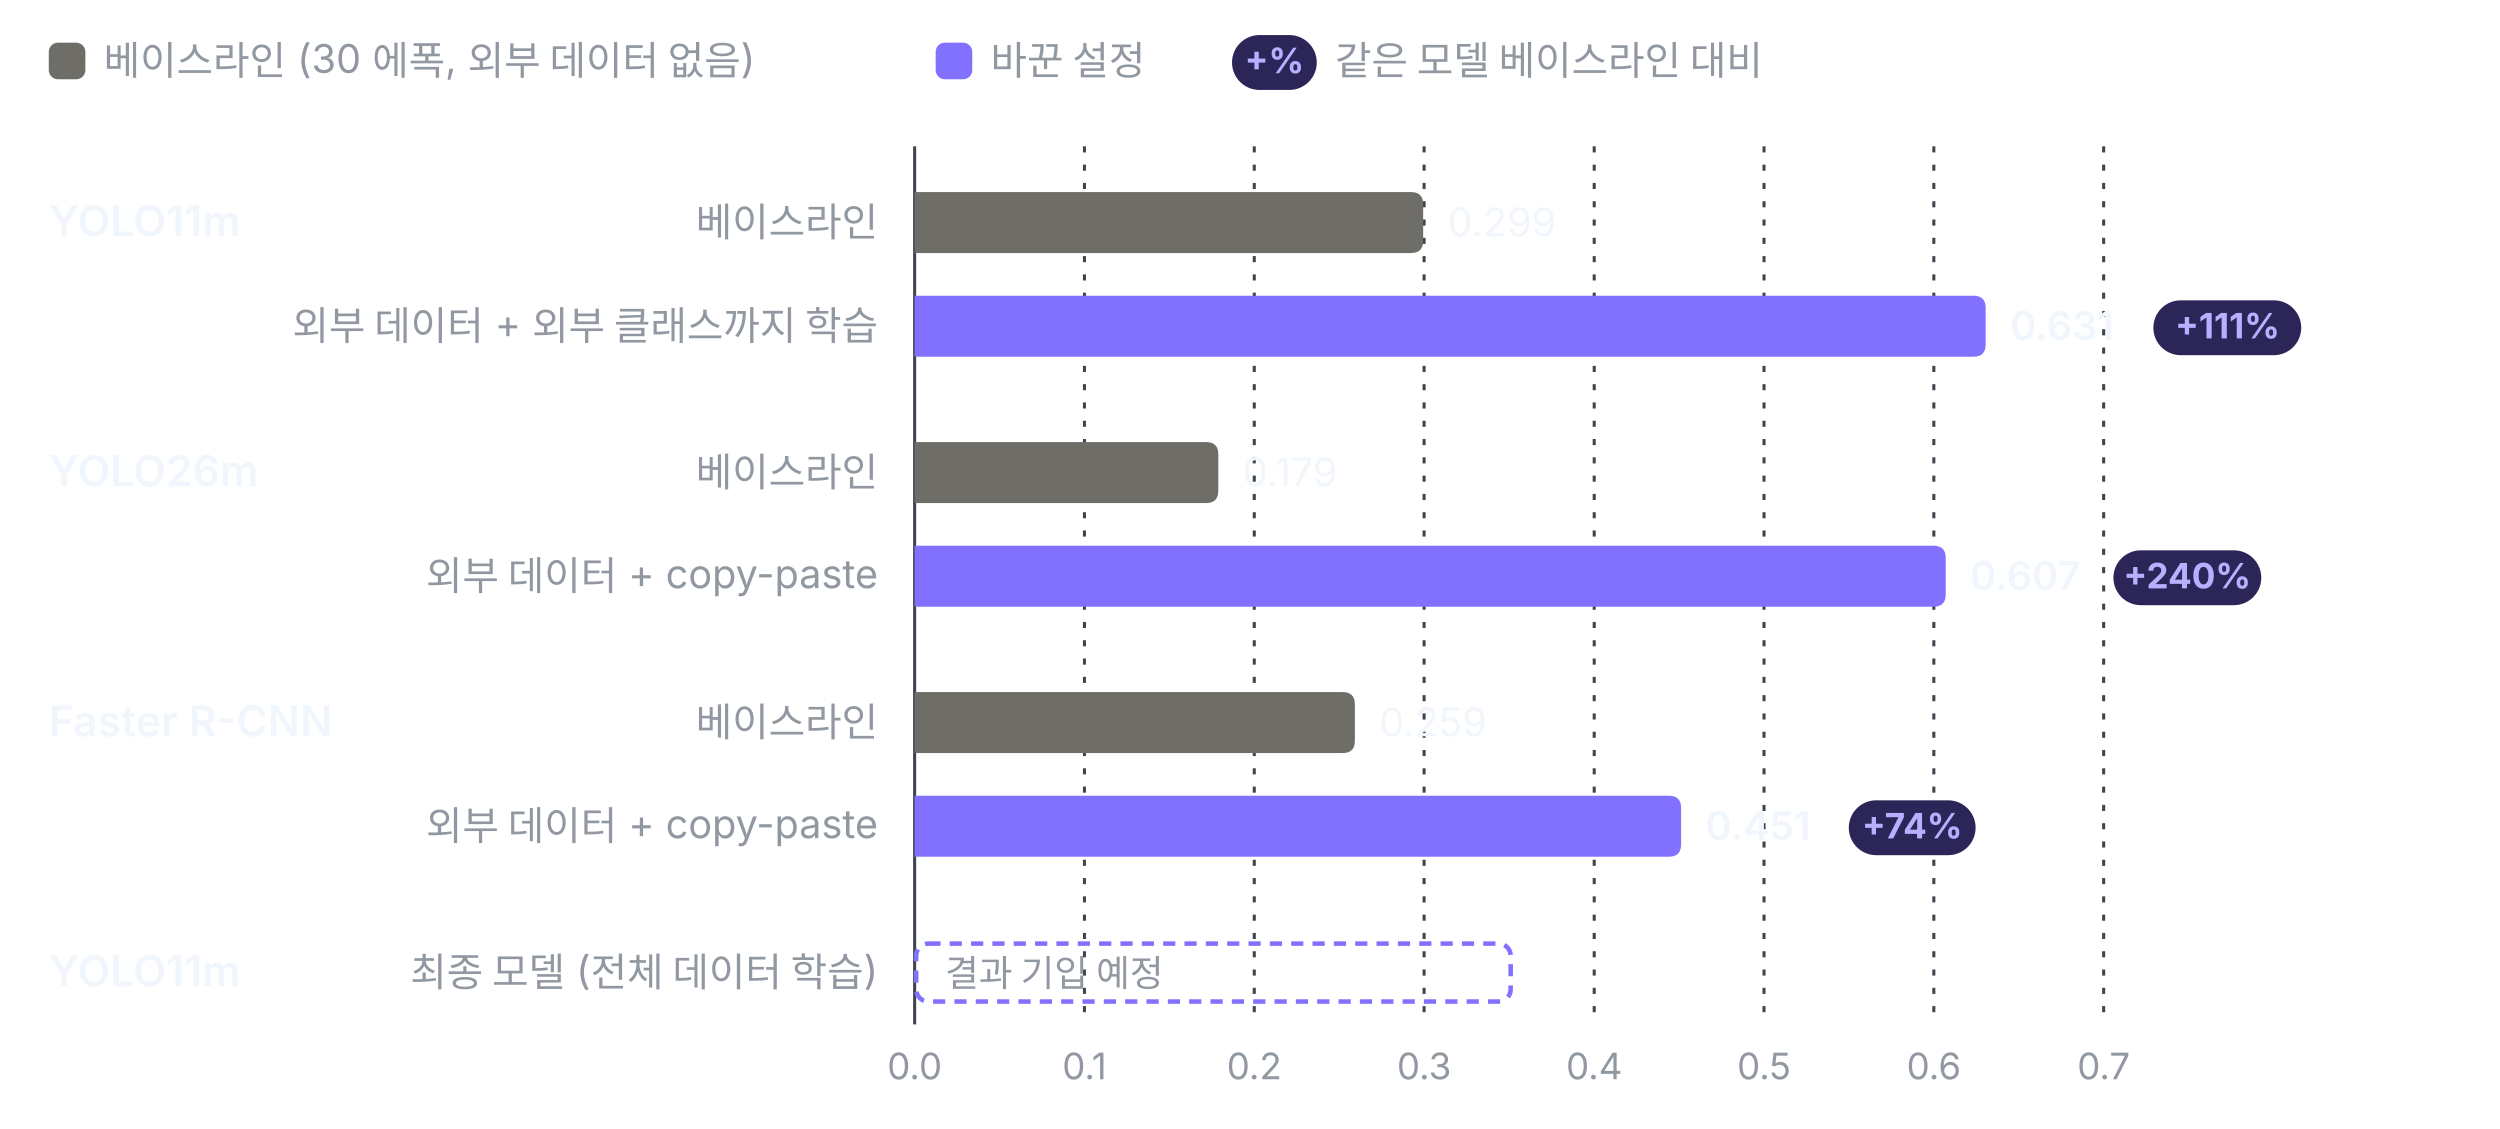
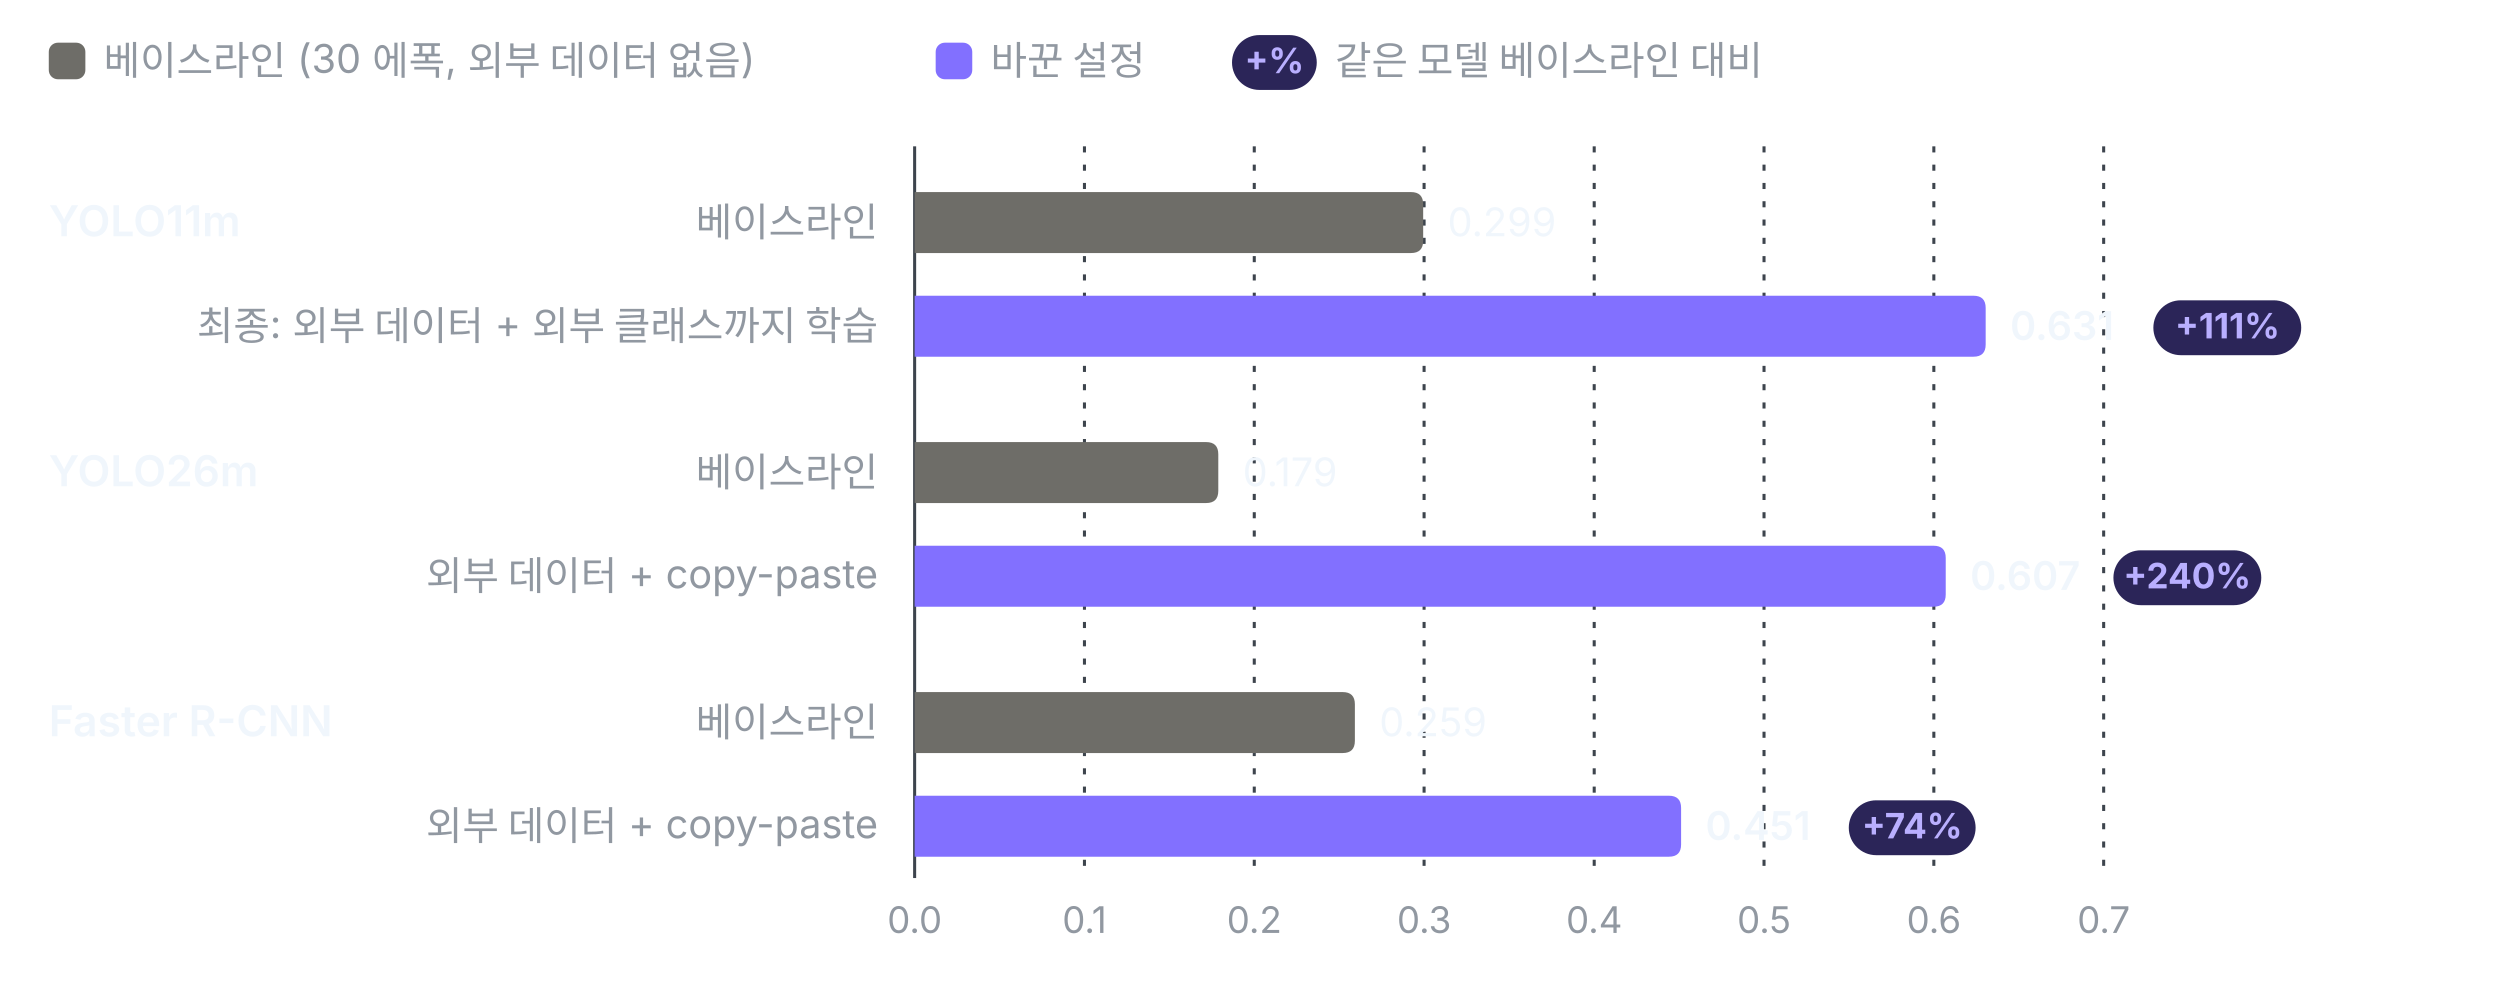
- <svg xmlns="http://www.w3.org/2000/svg" width="820" height="370" viewBox="0 0 820 370" font-family="-apple-system, BlinkMacSystemFont, 'Apple SD Gothic Neo', 'Malgun Gothic', 'Noto Sans KR', 'Segoe UI', sans-serif" role="img" aria-label="모델·설정별 Kaggle mAP@[0.75:0.95] 막대그래프">
+ <svg xmlns="http://www.w3.org/2000/svg" width="820" height="322" viewBox="0 0 820 322" font-family="-apple-system, BlinkMacSystemFont, 'Apple SD Gothic Neo', 'Malgun Gothic', 'Noto Sans KR', 'Segoe UI', sans-serif" role="img" aria-label="모델·설정별 Kaggle mAP@[0.75:0.95] 막대그래프">
  <rect x="16" y="14" width="12" height="12" rx="3" fill="#6e6d68" />
  <text x="34" y="24.5" font-size="13" fill="#9198a1">베이스라인 (30 에폭, 외부 데이터 없음)</text>
  <rect x="306.9" y="14" width="12" height="12" rx="3" fill="#8270FF" />
  <text x="324.9" y="24.5" font-size="13" fill="#9198a1">바꾼 설정</text>
  <rect x="404.1" y="11.5" width="27.8" height="18" rx="9.0" fill="#2B2558" />
  <text x="418.0" y="24.0" font-size="11.5" font-weight="700" fill="#B9AFFF" text-anchor="middle">+%</text>
  <text x="437.9" y="24.5" font-size="13" fill="#9198a1">같은 모델 베이스라인 대비</text>
-   <line x1="300.0" y1="48" x2="300.0" y2="336" stroke="#3d444d" stroke-width="1" />
-   <text x="300.0" y="354" font-size="12" fill="#9198a1" text-anchor="middle">0.0</text>
-   <line x1="355.7" y1="48" x2="355.7" y2="336" stroke="#3d444d" stroke-width="1" stroke-dasharray="2 4" />
-   <text x="355.7" y="354" font-size="12" fill="#9198a1" text-anchor="middle">0.1</text>
-   <line x1="411.4" y1="48" x2="411.4" y2="336" stroke="#3d444d" stroke-width="1" stroke-dasharray="2 4" />
-   <text x="411.4" y="354" font-size="12" fill="#9198a1" text-anchor="middle">0.2</text>
-   <line x1="467.1" y1="48" x2="467.1" y2="336" stroke="#3d444d" stroke-width="1" stroke-dasharray="2 4" />
-   <text x="467.1" y="354" font-size="12" fill="#9198a1" text-anchor="middle">0.3</text>
-   <line x1="522.9" y1="48" x2="522.9" y2="336" stroke="#3d444d" stroke-width="1" stroke-dasharray="2 4" />
-   <text x="522.9" y="354" font-size="12" fill="#9198a1" text-anchor="middle">0.4</text>
-   <line x1="578.6" y1="48" x2="578.6" y2="336" stroke="#3d444d" stroke-width="1" stroke-dasharray="2 4" />
-   <text x="578.6" y="354" font-size="12" fill="#9198a1" text-anchor="middle">0.5</text>
-   <line x1="634.3" y1="48" x2="634.3" y2="336" stroke="#3d444d" stroke-width="1" stroke-dasharray="2 4" />
-   <text x="634.3" y="354" font-size="12" fill="#9198a1" text-anchor="middle">0.6</text>
-   <line x1="690.0" y1="48" x2="690.0" y2="336" stroke="#3d444d" stroke-width="1" stroke-dasharray="2 4" />
-   <text x="690.0" y="354" font-size="12" fill="#9198a1" text-anchor="middle">0.7</text>
+   <line x1="300.0" y1="48" x2="300.0" y2="288" stroke="#3d444d" stroke-width="1" />
+   <text x="300.0" y="306" font-size="12" fill="#9198a1" text-anchor="middle">0.0</text>
+   <line x1="355.7" y1="48" x2="355.7" y2="288" stroke="#3d444d" stroke-width="1" stroke-dasharray="2 4" />
+   <text x="355.7" y="306" font-size="12" fill="#9198a1" text-anchor="middle">0.1</text>
+   <line x1="411.4" y1="48" x2="411.4" y2="288" stroke="#3d444d" stroke-width="1" stroke-dasharray="2 4" />
+   <text x="411.4" y="306" font-size="12" fill="#9198a1" text-anchor="middle">0.2</text>
+   <line x1="467.1" y1="48" x2="467.1" y2="288" stroke="#3d444d" stroke-width="1" stroke-dasharray="2 4" />
+   <text x="467.1" y="306" font-size="12" fill="#9198a1" text-anchor="middle">0.3</text>
+   <line x1="522.9" y1="48" x2="522.9" y2="288" stroke="#3d444d" stroke-width="1" stroke-dasharray="2 4" />
+   <text x="522.9" y="306" font-size="12" fill="#9198a1" text-anchor="middle">0.4</text>
+   <line x1="578.6" y1="48" x2="578.6" y2="288" stroke="#3d444d" stroke-width="1" stroke-dasharray="2 4" />
+   <text x="578.6" y="306" font-size="12" fill="#9198a1" text-anchor="middle">0.5</text>
+   <line x1="634.3" y1="48" x2="634.3" y2="288" stroke="#3d444d" stroke-width="1" stroke-dasharray="2 4" />
+   <text x="634.3" y="306" font-size="12" fill="#9198a1" text-anchor="middle">0.6</text>
+   <line x1="690.0" y1="48" x2="690.0" y2="288" stroke="#3d444d" stroke-width="1" stroke-dasharray="2 4" />
+   <text x="690.0" y="306" font-size="12" fill="#9198a1" text-anchor="middle">0.7</text>
  <text x="16" y="77.5" font-size="14" font-weight="600" fill="#f0f6fc">YOLO11m</text>
  <text x="288" y="77.5" font-size="13" fill="#9198a1" text-anchor="end">베이스라인</text>
  <path d="M300.0,63.0 H462.8 Q466.8,63.0 466.8,67.0 V79.0 Q466.8,83.0 462.8,83.0 H300.0 Z" fill="#6e6d68" />
  <text x="474.8" y="77.5" font-size="13" font-weight="400" fill="#f0f6fc">0.299</text>
-   <text x="288" y="111.5" font-size="13" fill="#9198a1" text-anchor="end">외부 데이터 + 외부 클래스까지 학습</text>
+   <text x="288" y="111.5" font-size="13" fill="#9198a1" text-anchor="end">최종: 외부 데이터 + 외부 클래스까지 학습</text>
  <path d="M300.0,97.0 H647.3 Q651.3,97.0 651.3,101.0 V113.0 Q651.3,117.0 647.3,117.0 H300.0 Z" fill="#8270FF" />
  <text x="659.3" y="111.5" font-size="13" font-weight="600" fill="#f0f6fc">0.631</text>
  <rect x="706.3" y="98.5" width="48.5" height="18" rx="9.0" fill="#2B2558" />
  <text x="730.6" y="111.0" font-size="11.5" font-weight="700" fill="#B9AFFF" text-anchor="middle">+111%</text>
  <text x="16" y="159.5" font-size="14" font-weight="600" fill="#f0f6fc">YOLO26m</text>
  <text x="288" y="159.5" font-size="13" fill="#9198a1" text-anchor="end">베이스라인</text>
  <path d="M300.0,145.0 H395.6 Q399.6,145.0 399.6,149.0 V161.0 Q399.6,165.0 395.6,165.0 H300.0 Z" fill="#6e6d68" />
  <text x="407.6" y="159.5" font-size="13" font-weight="400" fill="#f0f6fc">0.179</text>
  <text x="288" y="193.5" font-size="13" fill="#9198a1" text-anchor="end">외부 데이터 + copy-paste</text>
  <path d="M300.0,179.0 H634.2 Q638.2,179.0 638.2,183.0 V195.0 Q638.2,199.0 634.2,199.0 H300.0 Z" fill="#8270FF" />
  <text x="646.2" y="193.5" font-size="13" font-weight="600" fill="#f0f6fc">0.607</text>
  <rect x="693.2" y="180.5" width="48.5" height="18" rx="9.0" fill="#2B2558" />
  <text x="717.4" y="193.0" font-size="11.5" font-weight="700" fill="#B9AFFF" text-anchor="middle">+240%</text>
  <text x="16" y="241.5" font-size="14" font-weight="600" fill="#f0f6fc">Faster R-CNN</text>
  <text x="288" y="241.5" font-size="13" fill="#9198a1" text-anchor="end">베이스라인</text>
  <path d="M300.0,227.0 H440.4 Q444.4,227.0 444.4,231.0 V243.0 Q444.4,247.0 440.4,247.0 H300.0 Z" fill="#6e6d68" />
  <text x="452.4" y="241.5" font-size="13" font-weight="400" fill="#f0f6fc">0.259</text>
  <text x="288" y="275.5" font-size="13" fill="#9198a1" text-anchor="end">외부 데이터 + copy-paste</text>
  <path d="M300.0,261.0 H547.4 Q551.4,261.0 551.4,265.0 V277.0 Q551.4,281.0 547.4,281.0 H300.0 Z" fill="#8270FF" />
  <text x="559.4" y="275.5" font-size="13" font-weight="600" fill="#f0f6fc">0.451</text>
  <rect x="606.4" y="262.5" width="41.6" height="18" rx="9.0" fill="#2B2558" />
  <text x="627.2" y="275.0" font-size="11.5" font-weight="700" fill="#B9AFFF" text-anchor="middle">+74%</text>
-   <text x="16" y="323.5" font-size="14" font-weight="600" fill="#f0f6fc">YOLO11m</text>
-   <text x="288" y="323.5" font-size="13" fill="#9198a1" text-anchor="end">최종 모델 (전체 데이터 학습)</text>
-   <rect x="300.5" y="309.5" width="195.0" height="19" rx="4" fill="none" stroke="#8270FF" stroke-width="1.5" stroke-dasharray="4 3" />
-   <text x="310" y="323.5" font-size="12" fill="#9198a1">결과 기입 예정</text>
</svg>
